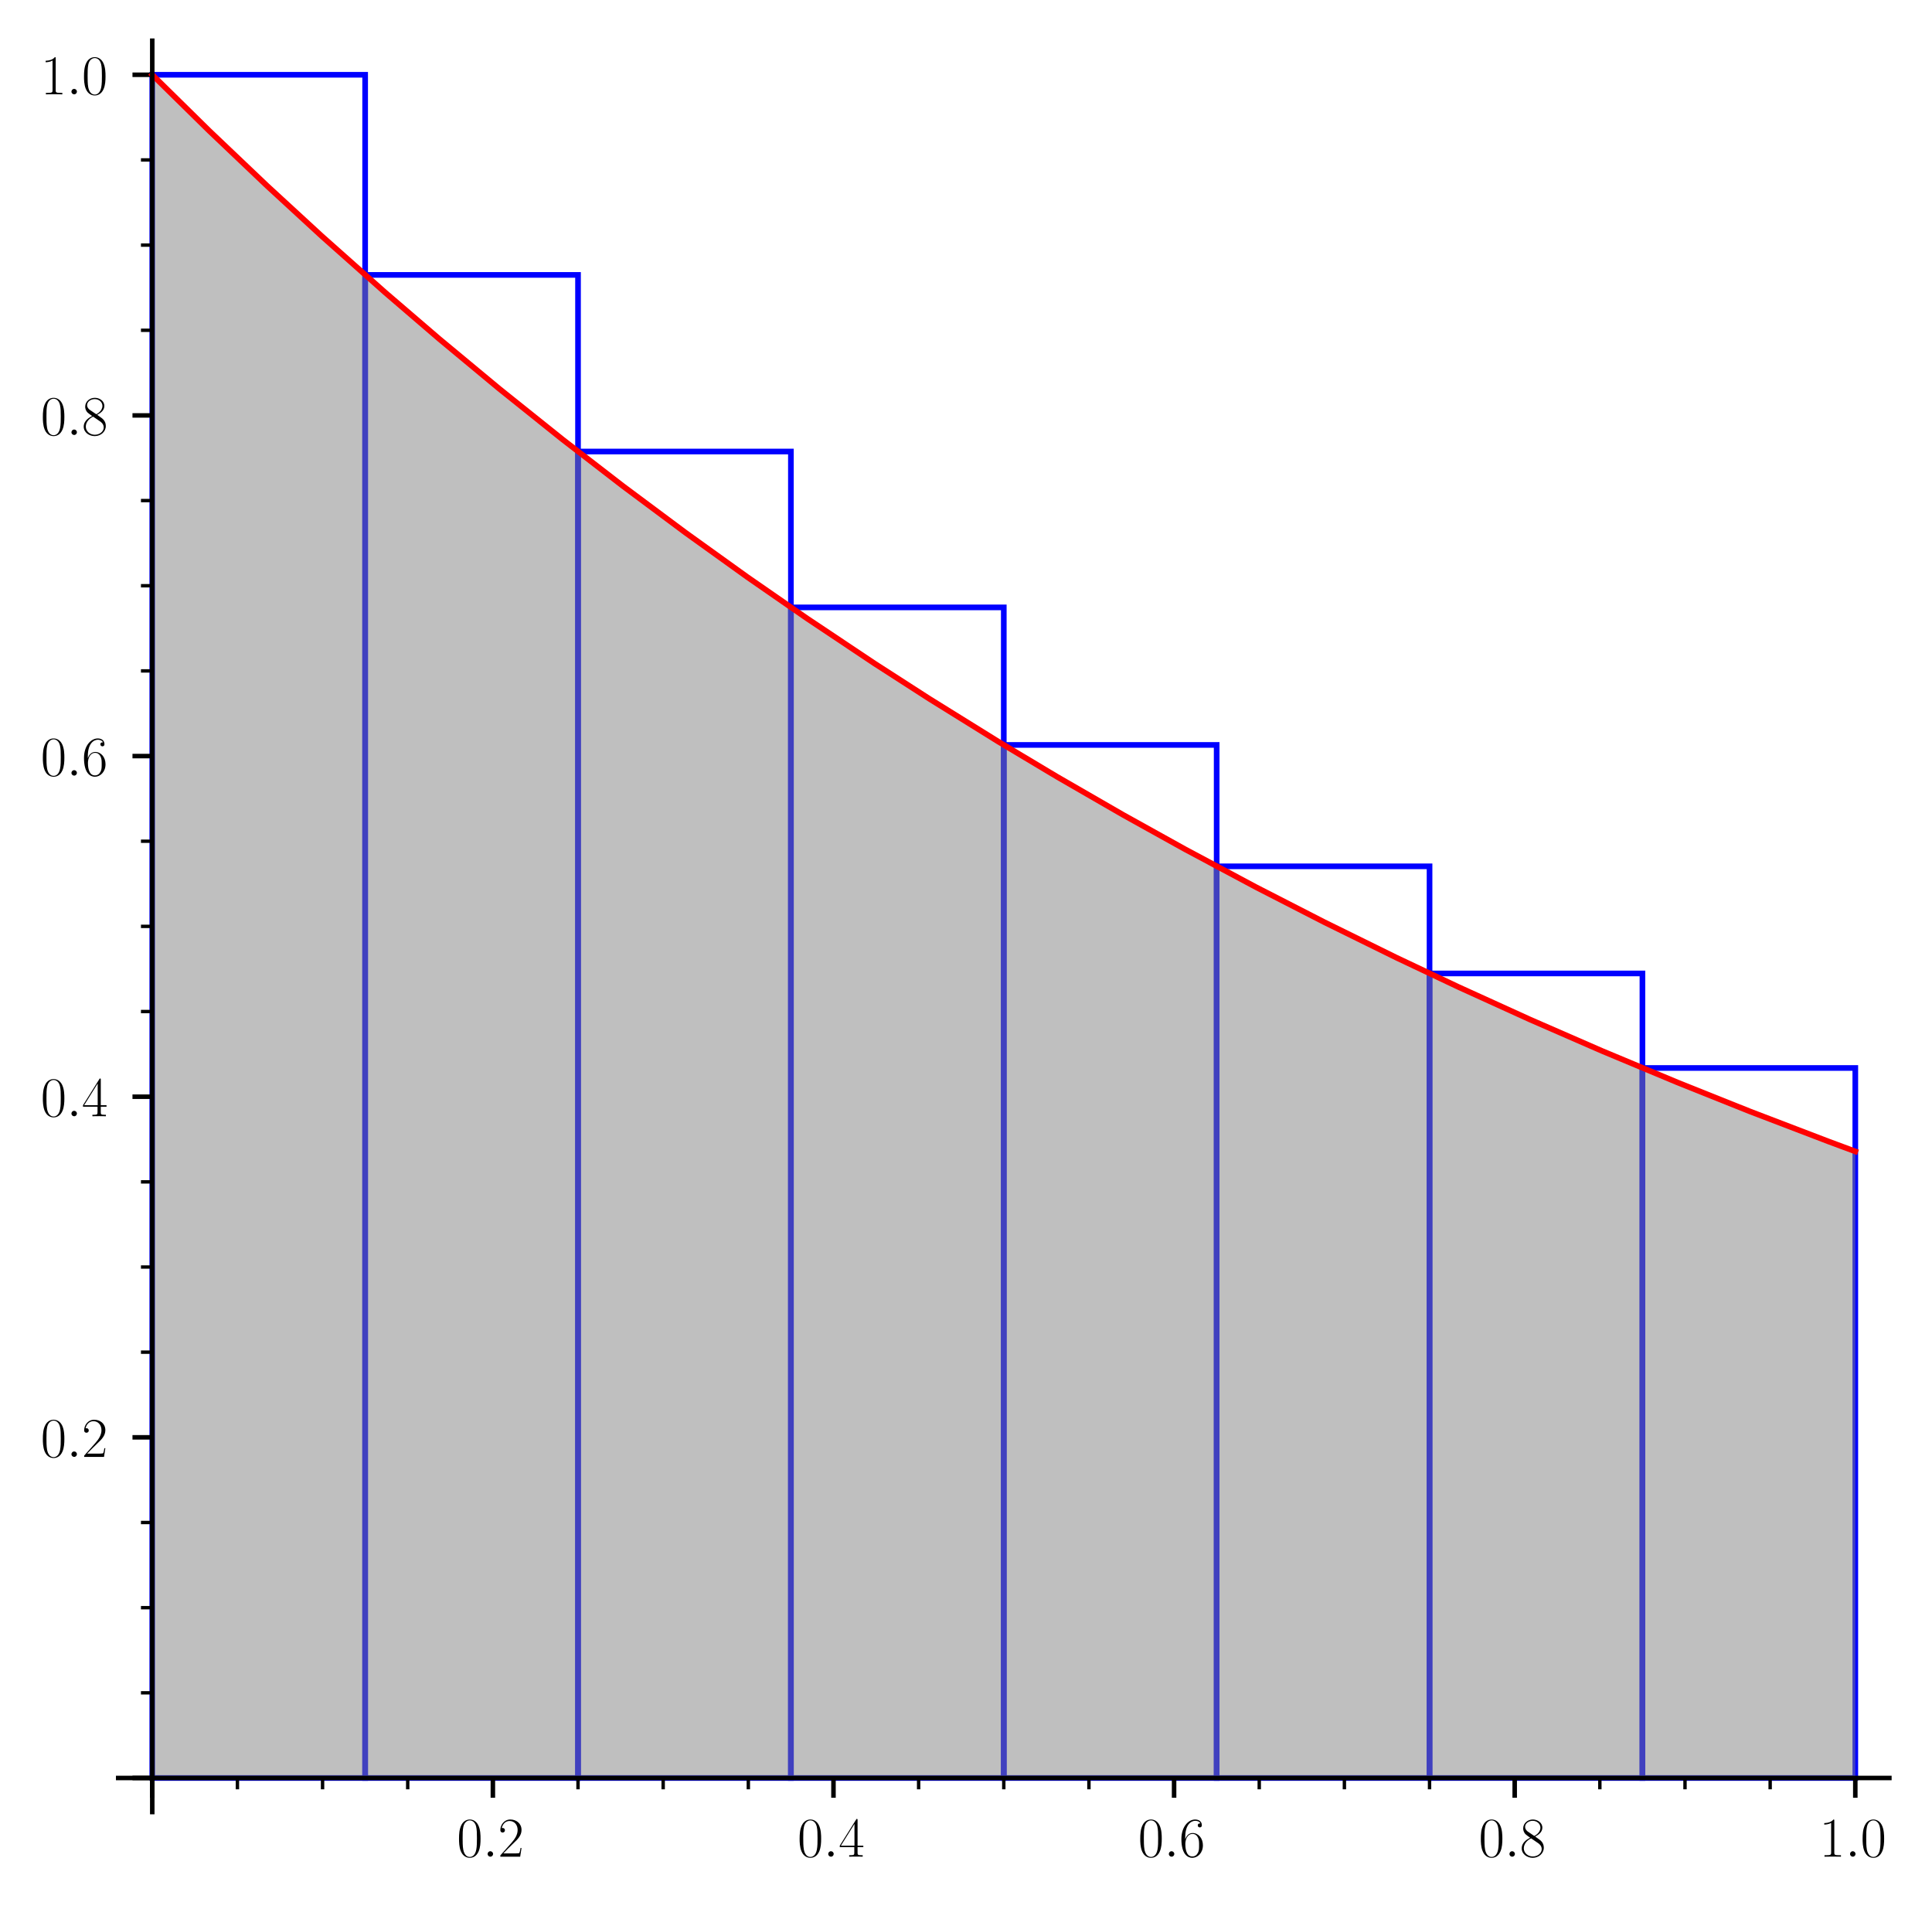
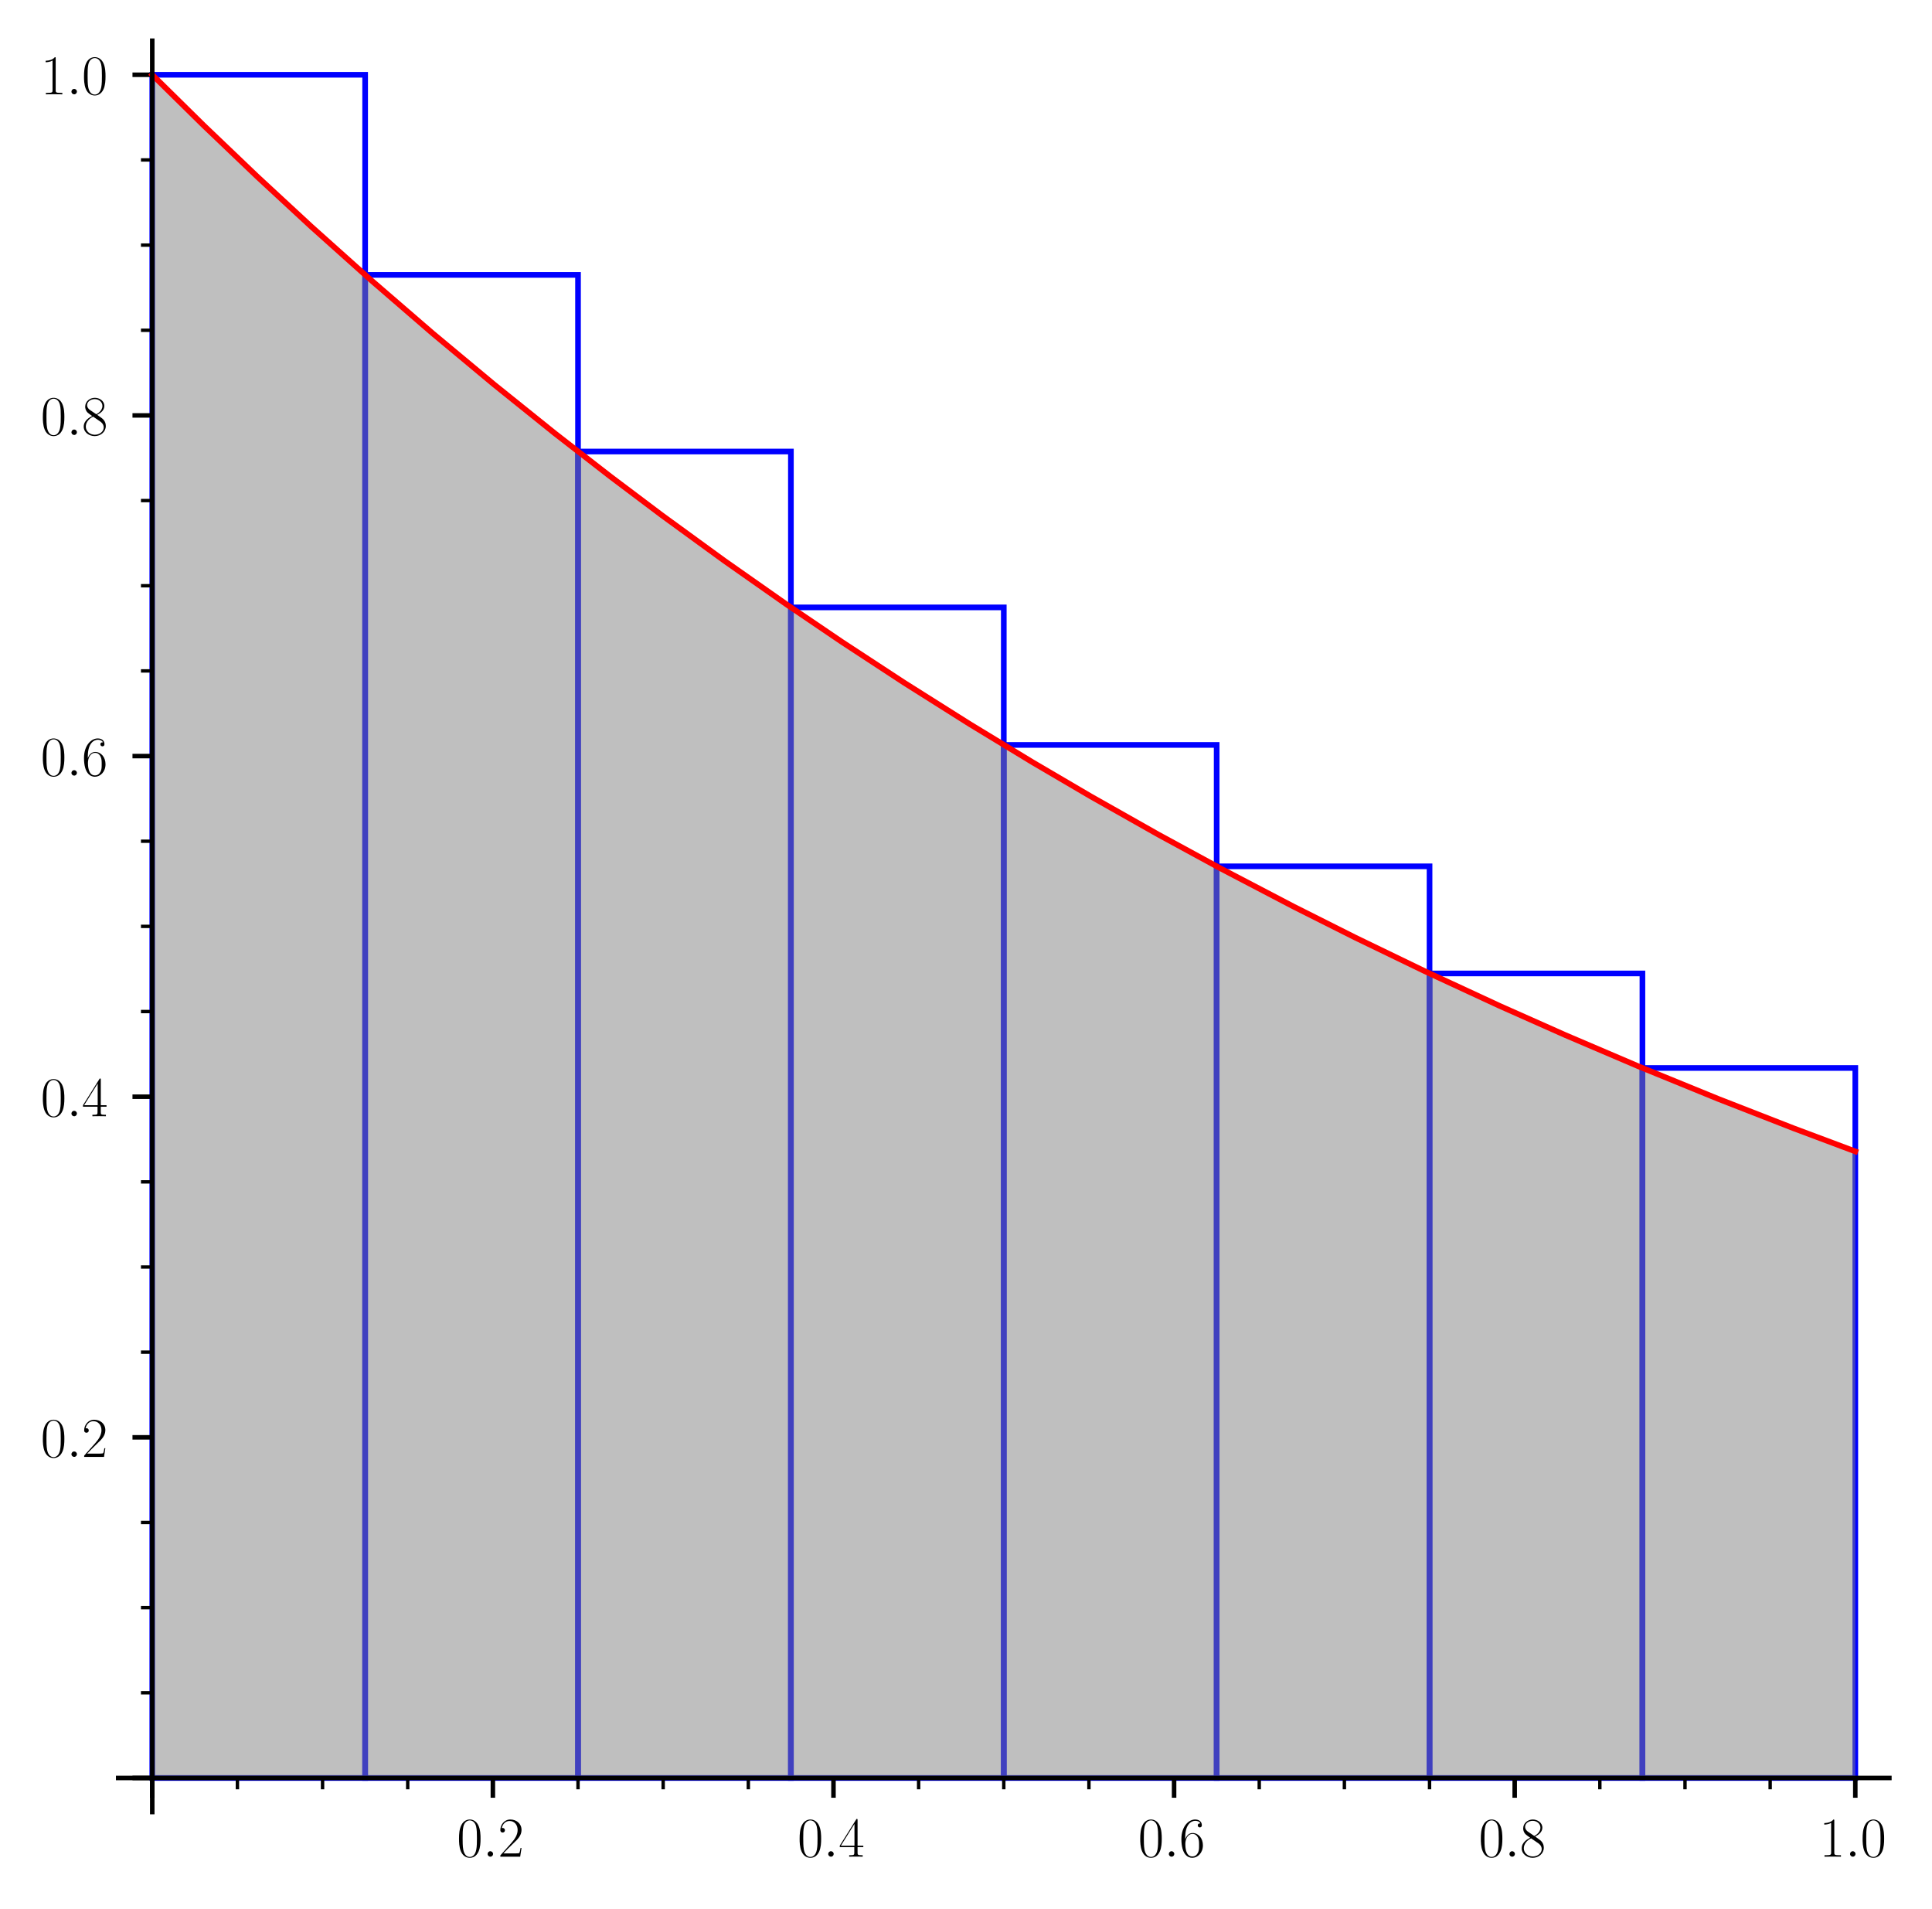
<svg xmlns="http://www.w3.org/2000/svg" xmlns:xlink="http://www.w3.org/1999/xlink" width="341.708pt" height="337.493pt" viewBox="0 0 341.708 337.493" version="1.1">
  <defs>
    <style type="text/css">*{stroke-linejoin: round; stroke-linecap: butt}</style>
  </defs>
  <g id="figure_1">
    <g id="patch_1">
      <path d="M 0 337.493  L 341.708 337.493  L 341.708 0  L 0 0  L 0 337.493  z " style="fill: none" />
    </g>
    <g id="axes_1">
      <g id="patch_2">
        <path d="M 20.906 320.462  L 334.168 320.462  L 334.168 7.2  L 20.906 7.2  L 20.906 320.462  z " style="fill: none" />
      </g>
      <g id="patch_3">
-         <path d="M 26.93 314.438  L 26.93 13.224  L 64.582 13.224  L 64.582 314.438  L 26.93 314.438  z " clip-path="url(#p2786025ad0)" style="fill: none; stroke: #0000ff; stroke-linejoin: miter" />
+         <path d="M 26.93 314.438  L 26.93 13.224  L 64.582 13.224  L 64.582 314.438  L 26.93 314.438  z " clip-path="url(#p2bac66e5b9)" style="fill: none; stroke: #0000ff; stroke-linejoin: miter" />
      </g>
      <g id="patch_4">
-         <path d="M 64.582 314.438  L 64.582 48.618  L 102.233 48.618  L 102.233 314.438  L 64.582 314.438  z " clip-path="url(#p2786025ad0)" style="fill: none; stroke: #0000ff; stroke-linejoin: miter" />
+         <path d="M 64.582 314.438  L 64.582 48.618  L 102.233 48.618  L 102.233 314.438  L 64.582 314.438  z " clip-path="url(#p2bac66e5b9)" style="fill: none; stroke: #0000ff; stroke-linejoin: miter" />
      </g>
      <g id="patch_5">
-         <path d="M 102.233 314.438  L 102.233 79.852  L 139.885 79.852  L 139.885 314.438  L 102.233 314.438  z " clip-path="url(#p2786025ad0)" style="fill: none; stroke: #0000ff; stroke-linejoin: miter" />
+         <path d="M 102.233 314.438  L 102.233 79.852  L 139.885 79.852  L 139.885 314.438  L 102.233 314.438  z " clip-path="url(#p2bac66e5b9)" style="fill: none; stroke: #0000ff; stroke-linejoin: miter" />
      </g>
      <g id="patch_6">
-         <path d="M 139.885 314.438  L 139.885 107.417  L 177.537 107.417  L 177.537 314.438  L 139.885 314.438  z " clip-path="url(#p2786025ad0)" style="fill: none; stroke: #0000ff; stroke-linejoin: miter" />
+         <path d="M 139.885 314.438  L 139.885 107.417  L 177.537 107.417  L 177.537 314.438  L 139.885 314.438  z " clip-path="url(#p2bac66e5b9)" style="fill: none; stroke: #0000ff; stroke-linejoin: miter" />
      </g>
      <g id="patch_7">
-         <path d="M 177.537 314.438  L 177.537 131.742  L 215.188 131.742  L 215.188 314.438  L 177.537 314.438  z " clip-path="url(#p2786025ad0)" style="fill: none; stroke: #0000ff; stroke-linejoin: miter" />
+         <path d="M 177.537 314.438  L 177.537 131.742  L 215.188 131.742  L 215.188 314.438  L 177.537 314.438  z " clip-path="url(#p2bac66e5b9)" style="fill: none; stroke: #0000ff; stroke-linejoin: miter" />
      </g>
      <g id="patch_8">
-         <path d="M 215.188 314.438  L 215.188 153.21  L 252.84 153.21  L 252.84 314.438  L 215.188 314.438  z " clip-path="url(#p2786025ad0)" style="fill: none; stroke: #0000ff; stroke-linejoin: miter" />
+         <path d="M 215.188 314.438  L 215.188 153.21  L 252.84 153.21  L 252.84 314.438  L 215.188 314.438  z " clip-path="url(#p2bac66e5b9)" style="fill: none; stroke: #0000ff; stroke-linejoin: miter" />
      </g>
      <g id="patch_9">
-         <path d="M 252.84 314.438  L 252.84 172.154  L 290.492 172.154  L 290.492 314.438  L 252.84 314.438  z " clip-path="url(#p2786025ad0)" style="fill: none; stroke: #0000ff; stroke-linejoin: miter" />
+         <path d="M 252.84 314.438  L 252.84 172.154  L 290.492 172.154  L 290.492 314.438  L 252.84 314.438  z " clip-path="url(#p2bac66e5b9)" style="fill: none; stroke: #0000ff; stroke-linejoin: miter" />
      </g>
      <g id="patch_10">
-         <path d="M 290.492 314.438  L 290.492 188.873  L 328.143 188.873  L 328.143 314.438  L 290.492 314.438  z " clip-path="url(#p2786025ad0)" style="fill: none; stroke: #0000ff; stroke-linejoin: miter" />
+         <path d="M 290.492 314.438  L 290.492 188.873  L 328.143 188.873  L 328.143 314.438  L 290.492 314.438  z " clip-path="url(#p2bac66e5b9)" style="fill: none; stroke: #0000ff; stroke-linejoin: miter" />
      </g>
      <g id="patch_11">
-         <path d="M 26.93 314.438  L 26.93 13.224  L 27.992 14.284  L 29.999 16.277  L 32.073 18.323  L 32.746 18.984  L 35.044 21.23  L 35.781 21.947  L 37.043 23.17  L 38.505 24.58  L 40.01 26.024  L 42.097 28.016  L 44.324 30.126  L 45.69 31.412  L 47.248 32.872  L 48.307 33.861  L 49.37 34.849  L 51.113 36.462  L 53.141 38.327  L 54.719 39.77  L 55.101 40.118  L 56.92 41.769  L 59.324 43.937  L 59.503 44.098  L 61.873 46.216  L 62.781 47.024  L 64.086 48.18  L 65.93 49.805  L 68.104 51.708  L 69.066 52.546  L 70.199 53.529  L 73.013 55.955  L 73.201 56.116  L 75.923 58.44  L 76.533 58.958  L 77.703 59.948  L 79.638 61.578  L 82.12 63.653  L 82.616 64.066  L 85.081 66.107  L 86.622 67.374  L 87.355 67.974  L 88.323 68.765  L 90.003 70.132  L 92.759 72.356  L 94.117 73.445  L 95.424 74.489  L 97.182 75.885  L 98.275 76.749  L 99.498 77.713  L 101.647 79.396  L 102.702 80.217  L 103.476 80.818  L 106.343 83.031  L 106.53 83.175  L 108.617 84.772  L 110.194 85.971  L 111.367 86.859  L 113.002 88.091  L 114.428 89.16  L 116.232 90.505  L 117.873 91.722  L 119.888 93.207  L 121.285 94.231  L 122.385 95.033  L 123.293 95.693  L 125.197 97.072  L 127.199 98.512  L 128.277 99.283  L 129.413 100.093  L 131.694 101.71  L 132.168 102.045  L 133.952 103.299  L 135.654 104.488  L 138.08 106.172  L 138.755 106.639  L 140.393 107.766  L 141.362 108.43  L 142.752 109.378  L 145.414 111.182  L 147.177 112.368  L 147.904 112.856  L 149.894 114.183  L 150.62 114.665  L 152.465 115.885  L 154.715 117.363  L 156.242 118.359  L 157.059 118.89  L 158.822 120.032  L 159.708 120.603  L 161.651 121.848  L 163.509 123.033  L 164.386 123.589  L 166.918 125.187  L 167.104 125.304  L 169.566 126.843  L 169.973 127.097  L 172.066 128.394  L 174.042 129.61  L 175.877 130.733  L 176.599 131.173  L 177.753 131.874  L 179.39 132.863  L 180.67 133.633  L 183.336 135.226  L 184.15 135.71  L 185.864 136.724  L 186.946 137.361  L 189.644 138.94  L 190.322 139.335  L 191.503 140.02  L 194.169 141.557  L 194.697 141.86  L 197.087 143.224  L 198.632 144.1  L 200.09 144.922  L 201.183 145.536  L 202.514 146.281  L 203.448 146.801  L 204.824 147.566  L 207.788 149.199  L 208.426 149.549  L 209.607 150.194  L 211.182 151.051  L 213.627 152.372  L 215.037 153.129  L 215.794 153.534  L 217.511 154.448  L 219.016 155.245  L 220.576 156.068  L 222.217 156.928  L 223.652 157.677  L 224.567 158.153  L 226.816 159.315  L 228.207 160.029  L 229.006 160.439  L 230.98 161.444  L 233.192 162.564  L 234.209 163.076  L 236.467 164.206  L 236.602 164.273  L 238.912 165.421  L 240.059 165.987  L 242.045 166.963  L 243.422 167.635  L 245.558 168.673  L 246.999 169.369  L 248.028 169.863  L 249.959 170.787  L 251.368 171.458  L 252.66 172.07  L 253.688 172.554  L 255.524 173.417  L 256.949 174.082  L 257.941 174.544  L 260.278 175.625  L 261.147 176.025  L 262.345 176.574  L 264.207 177.424  L 265.818 178.155  L 267.372 178.856  L 268.468 179.348  L 270.627 180.313  L 272.337 181.073  L 274.11 181.855  L 274.848 182.18  L 276.998 183.12  L 278.016 183.563  L 280.337 184.568  L 281.308 184.986  L 283.337 185.855  L 284.924 186.531  L 285.677 186.85  L 286.672 187.271  L 289.074 188.281  L 290.617 188.925  L 291.108 189.13  L 293.785 190.239  L 295.598 190.984  L 296.707 191.437  L 298.469 192.155  L 299.566 192.599  L 301.443 193.356  L 302.246 193.679  L 304.546 194.597  L 305.319 194.904  L 307.574 195.796  L 308.464 196.146  L 309.506 196.555  L 311.99 197.523  L 312.305 197.645  L 315.252 198.782  L 315.368 198.826  L 317.596 199.679  L 319.395 200.362  L 320.139 200.643  L 321.689 201.227  L 323.503 201.907  L 324.773 202.381  L 327.155 203.263  L 328.143 203.627  L 328.143 314.438  z " clip-path="url(#p2786025ad0)" style="fill: #808080; opacity: 0.5" />
+         <path d="M 26.93 314.438  L 26.93 13.224  L 27.735 14.028  L 30.648 16.919  L 31.677 17.934  L 32.236 18.484  L 35.089 21.273  L 36.072 22.229  L 38.145 24.233  L 38.958 25.015  L 40.74 26.723  L 42.383 28.287  L 42.976 28.85  L 45.498 31.232  L 47.062 32.698  L 48.382 33.93  L 50.086 35.512  L 50.974 36.334  L 52.123 37.393  L 54.496 39.566  L 55.078 40.097  L 57.788 42.554  L 58.323 43.036  L 60.072 44.608  L 61.613 45.985  L 62.859 47.093  L 65.126 49.098  L 65.727 49.626  L 67.092 50.824  L 69.297 52.747  L 70.651 53.92  L 71.815 54.925  L 74.072 56.862  L 75.577 58.146  L 76.519 58.947  L 78.298 60.451  L 79.762 61.682  L 81.779 63.37  L 82.282 63.788  L 83.81 65.056  L 85.393 66.364  L 87.375 67.99  L 89.286 69.549  L 90.63 70.639  L 92.619 72.244  L 93.227 72.733  L 95.695 74.705  L 95.906 74.873  L 98.163 76.661  L 99.417 77.649  L 100.623 78.595  L 102.708 80.221  L 103.703 80.994  L 106.092 82.838  L 106.7 83.305  L 107.967 84.275  L 109.606 85.525  L 111.744 87.144  L 112.981 88.075  L 115.047 89.622  L 116.762 90.899  L 117.114 91.16  L 119.732 93.092  L 120.274 93.49  L 121.646 94.494  L 123.325 95.716  L 124.692 96.707  L 127.117 98.453  L 128.109 99.163  L 129.708 100.303  L 131.539 101.6  L 132.244 102.098  L 134.862 103.936  L 135.831 104.612  L 137.271 105.612  L 139.065 106.852  L 139.83 107.379  L 142.013 108.874  L 142.744 109.372  L 144.577 110.617  L 146.989 112.243  L 147.384 112.507  L 148.914 113.531  L 151.683 115.369  L 152.027 115.596  L 153.418 116.512  L 155.508 117.88  L 157.728 119.324  L 159.114 120.22  L 159.888 120.718  L 162.127 122.152  L 163.76 123.192  L 164.216 123.481  L 165.6 124.357  L 167.379 125.476  L 168.902 126.43  L 170.994 127.731  L 171.568 128.086  L 173.68 129.388  L 175.514 130.512  L 176.721 131.247  L 179.01 132.634  L 179.911 133.177  L 181.377 134.057  L 182.656 134.821  L 184.428 135.875  L 186.607 137.162  L 186.795 137.272  L 188.203 138.099  L 190.409 139.386  L 192.017 140.318  L 192.898 140.826  L 195.446 142.288  L 196.089 142.655  L 198.434 143.987  L 199.493 144.586  L 200.896 145.375  L 202.318 146.171  L 203.436 146.795  L 204.868 147.59  L 207.49 149.036  L 208.015 149.324  L 209.953 150.383  L 210.983 150.943  L 213.117 152.097  L 214.594 152.891  L 215.924 153.603  L 218.321 154.878  L 219.052 155.265  L 220.799 156.185  L 222.561 157.108  L 224.039 157.878  L 225.074 158.415  L 226.484 159.144  L 228.799 160.333  L 230.411 161.155  L 231.361 161.638  L 232.149 162.037  L 234.1 163.021  L 236.508 164.227  L 237.852 164.895  L 238.882 165.406  L 239.685 165.803  L 242.134 167.006  L 243.924 167.88  L 245.362 168.578  L 246.365 169.063  L 248.291 169.99  L 249.01 170.334  L 250.754 171.166  L 252.013 171.763  L 254.305 172.845  L 255.197 173.264  L 256.761 173.995  L 258.46 174.785  L 260.102 175.544  L 261.998 176.415  L 263.309 177.015  L 265.261 177.903  L 266.16 178.309  L 268.236 179.244  L 269.153 179.655  L 269.92 179.998  L 271.396 180.655  L 273.183 181.447  L 275.033 182.261  L 276.858 183.059  L 278.673 183.849  L 280.022 184.432  L 280.565 184.666  L 282.374 185.443  L 284.05 186.159  L 286.442 187.174  L 286.577 187.231  L 288.227 187.926  L 289.646 188.52  L 291.976 189.49  L 293.099 189.955  L 294.089 190.364  L 296.325 191.282  L 297.989 191.96  L 299.247 192.47  L 300.525 192.987  L 301.685 193.454  L 303.854 194.322  L 305.555 194.998  L 306.436 195.347  L 308.519 196.168  L 309.321 196.482  L 312.042 197.543  L 313.106 197.955  L 314.672 198.559  L 315.411 198.843  L 317.235 199.541  L 318.937 200.188  L 320.42 200.75  L 322.592 201.566  L 324.157 202.151  L 325.841 202.777  L 326.57 203.047  L 328.143 203.627  L 328.143 314.438  z " clip-path="url(#p2bac66e5b9)" style="fill: #808080; opacity: 0.5" />
      </g>
      <g id="matplotlib.axis_1">
        <g id="xtick_1">
          <g id="line2d_1">
            <defs>
-               <path id="mbdaa8a79a8" d="M 0 0  L 0 3.5  " style="stroke: #000000; stroke-width: 0.8" />
+               <path id="m47af25cf30" d="M 0 0  L 0 3.5  " style="stroke: #000000; stroke-width: 0.8" />
            </defs>
            <g>
-               <use xlink:href="#mbdaa8a79a8" x="26.93" y="314.438" style="stroke: #000000; stroke-width: 0.8" />
+               <use xlink:href="#m47af25cf30" x="26.93" y="314.438" style="stroke: #000000; stroke-width: 0.8" />
            </g>
          </g>
        </g>
        <g id="xtick_2">
          <g id="line2d_2">
            <g>
-               <use xlink:href="#mbdaa8a79a8" x="87.173" y="314.438" style="stroke: #000000; stroke-width: 0.8" />
+               <use xlink:href="#m47af25cf30" x="87.173" y="314.438" style="stroke: #000000; stroke-width: 0.8" />
            </g>
          </g>
          <g id="text_1">
            <g transform="translate(80.8077 328.3561)scale(0.1 -0.1)">
              <defs>
                <path id="CMR17-30" d="M 2688 2038  C 2688 2430 2682 3099 2413 3613  C 2176 4063 1798 4224 1466 4224  C 1158 4224 768 4082 525 3620  C 269 3137 243 2539 243 2038  C 243 1671 250 1112 448 623  C 723 -39 1216 -128 1466 -128  C 1760 -128 2208 -7 2470 604  C 2662 1048 2688 1568 2688 2038  z M 1466 -26  C 1056 -26 813 328 723 816  C 653 1196 653 1749 653 2109  C 653 2604 653 3015 736 3407  C 858 3954 1216 4121 1466 4121  C 1728 4121 2067 3947 2189 3420  C 2272 3054 2278 2623 2278 2109  C 2278 1691 2278 1176 2202 797  C 2067 96 1690 -26 1466 -26  z " transform="scale(0.015625)" />
                <path id="CMMI12-3a" d="M 1178 307  C 1178 492 1024 620 870 620  C 685 620 557 467 557 313  C 557 128 710 0 864 0  C 1050 0 1178 153 1178 307  z " transform="scale(0.015625)" />
                <path id="CMR17-32" d="M 2669 990  L 2554 990  C 2490 537 2438 460 2413 422  C 2381 371 1920 371 1830 371  L 602 371  C 832 620 1280 1073 1824 1596  C 2214 1966 2669 2400 2669 3033  C 2669 3788 2067 4224 1395 4224  C 691 4224 262 3603 262 3027  C 262 2777 448 2745 525 2745  C 589 2745 781 2783 781 3007  C 781 3206 614 3264 525 3264  C 486 3264 448 3257 422 3244  C 544 3788 915 4057 1306 4057  C 1862 4057 2227 3616 2227 3033  C 2227 2477 1901 1998 1536 1583  L 262 147  L 262 0  L 2515 0  L 2669 990  z " transform="scale(0.015625)" />
              </defs>
              <use xlink:href="#CMR17-30" transform="scale(0.996264)" />
              <use xlink:href="#CMMI12-3a" transform="translate(45.69048 0)scale(0.996264)" />
              <use xlink:href="#CMR17-32" transform="translate(72.78765 0)scale(0.996264)" />
            </g>
          </g>
        </g>
        <g id="xtick_3">
          <g id="line2d_3">
            <g>
-               <use xlink:href="#mbdaa8a79a8" x="147.415" y="314.438" style="stroke: #000000; stroke-width: 0.8" />
+               <use xlink:href="#m47af25cf30" x="147.415" y="314.438" style="stroke: #000000; stroke-width: 0.8" />
            </g>
          </g>
          <g id="text_2">
            <g transform="translate(141.0504 328.3561)scale(0.1 -0.1)">
              <defs>
                <path id="CMR17-34" d="M 2150 4147  C 2150 4281 2144 4288 2029 4288  L 128 1254  L 128 1088  L 1779 1088  L 1779 460  C 1779 230 1766 166 1318 166  L 1197 166  L 1197 0  C 1402 12 1747 12 1965 12  C 2182 12 2528 12 2733 0  L 2733 166  L 2611 166  C 2163 166 2150 230 2150 460  L 2150 1088  L 2803 1088  L 2803 1254  L 2150 1254  L 2150 4147  z M 1798 3723  L 1798 1254  L 256 1254  L 1798 3723  z " transform="scale(0.015625)" />
              </defs>
              <use xlink:href="#CMR17-30" transform="scale(0.996264)" />
              <use xlink:href="#CMMI12-3a" transform="translate(45.69048 0)scale(0.996264)" />
              <use xlink:href="#CMR17-34" transform="translate(72.78765 0)scale(0.996264)" />
            </g>
          </g>
        </g>
        <g id="xtick_4">
          <g id="line2d_4">
            <g>
-               <use xlink:href="#mbdaa8a79a8" x="207.658" y="314.438" style="stroke: #000000; stroke-width: 0.8" />
+               <use xlink:href="#m47af25cf30" x="207.658" y="314.438" style="stroke: #000000; stroke-width: 0.8" />
            </g>
          </g>
          <g id="text_3">
            <g transform="translate(201.293 328.3561)scale(0.1 -0.1)">
              <defs>
                <path id="CMR17-36" d="M 678 2198  C 678 3712 1395 4076 1811 4076  C 1946 4076 2272 4049 2400 3782  C 2298 3782 2106 3782 2106 3558  C 2106 3385 2246 3328 2336 3328  C 2394 3328 2566 3353 2566 3571  C 2566 3987 2246 4224 1805 4224  C 1043 4224 243 3411 243 2011  C 243 257 966 -128 1478 -128  C 2099 -128 2688 431 2688 1295  C 2688 2101 2170 2688 1517 2688  C 1126 2688 838 2430 678 1979  L 678 2198  z M 1478 25  C 691 25 691 1212 691 1450  C 691 1914 909 2585 1504 2585  C 1613 2585 1926 2585 2138 2140  C 2253 1889 2253 1624 2253 1302  C 2253 954 2253 696 2118 438  C 1978 173 1773 25 1478 25  z " transform="scale(0.015625)" />
              </defs>
              <use xlink:href="#CMR17-30" transform="scale(0.996264)" />
              <use xlink:href="#CMMI12-3a" transform="translate(45.69048 0)scale(0.996264)" />
              <use xlink:href="#CMR17-36" transform="translate(72.78765 0)scale(0.996264)" />
            </g>
          </g>
        </g>
        <g id="xtick_5">
          <g id="line2d_5">
            <g>
-               <use xlink:href="#mbdaa8a79a8" x="267.901" y="314.438" style="stroke: #000000; stroke-width: 0.8" />
+               <use xlink:href="#m47af25cf30" x="267.901" y="314.438" style="stroke: #000000; stroke-width: 0.8" />
            </g>
          </g>
          <g id="text_4">
            <g transform="translate(261.5357 328.3561)scale(0.1 -0.1)">
              <defs>
                <path id="CMR17-38" d="M 1741 2289  C 2144 2494 2554 2803 2554 3298  C 2554 3884 1990 4224 1472 4224  C 890 4224 378 3800 378 3215  C 378 3054 416 2777 666 2533  C 730 2469 998 2276 1171 2154  C 883 2006 211 1652 211 945  C 211 282 838 -128 1459 -128  C 2144 -128 2720 366 2720 1022  C 2720 1607 2330 1877 2074 2051  L 1741 2289  z M 902 2855  C 851 2887 595 3086 595 3388  C 595 3781 998 4076 1459 4076  C 1965 4076 2336 3716 2336 3298  C 2336 2700 1670 2359 1638 2359  C 1632 2359 1626 2359 1574 2398  L 902 2855  z M 2080 1536  C 2176 1466 2483 1253 2483 861  C 2483 385 2010 25 1472 25  C 890 25 448 443 448 951  C 448 1459 838 1884 1280 2083  L 2080 1536  z " transform="scale(0.015625)" />
              </defs>
              <use xlink:href="#CMR17-30" transform="scale(0.996264)" />
              <use xlink:href="#CMMI12-3a" transform="translate(45.69048 0)scale(0.996264)" />
              <use xlink:href="#CMR17-38" transform="translate(72.78765 0)scale(0.996264)" />
            </g>
          </g>
        </g>
        <g id="xtick_6">
          <g id="line2d_6">
            <g>
-               <use xlink:href="#mbdaa8a79a8" x="328.143" y="314.438" style="stroke: #000000; stroke-width: 0.8" />
+               <use xlink:href="#m47af25cf30" x="328.143" y="314.438" style="stroke: #000000; stroke-width: 0.8" />
            </g>
          </g>
          <g id="text_5">
            <g transform="translate(321.7784 328.3561)scale(0.1 -0.1)">
              <defs>
                <path id="CMR17-31" d="M 1702 4083  C 1702 4217 1696 4224 1606 4224  C 1357 3927 979 3833 621 3820  C 602 3820 570 3820 563 3808  C 557 3795 557 3782 557 3648  C 755 3648 1088 3686 1344 3839  L 1344 467  C 1344 243 1331 166 781 166  L 589 166  L 589 0  C 896 6 1216 12 1523 12  C 1830 12 2150 6 2458 0  L 2458 166  L 2266 166  C 1715 166 1702 236 1702 467  L 1702 4083  z " transform="scale(0.015625)" />
              </defs>
              <use xlink:href="#CMR17-31" transform="scale(0.996264)" />
              <use xlink:href="#CMMI12-3a" transform="translate(45.69048 0)scale(0.996264)" />
              <use xlink:href="#CMR17-30" transform="translate(72.78765 0)scale(0.996264)" />
            </g>
          </g>
        </g>
        <g id="xtick_7">
          <g id="line2d_7">
            <defs>
-               <path id="m4938ec7679" d="M 0 0  L 0 2  " style="stroke: #000000; stroke-width: 0.6" />
+               <path id="m4aa33b29fe" d="M 0 0  L 0 2  " style="stroke: #000000; stroke-width: 0.6" />
            </defs>
            <g>
-               <use xlink:href="#m4938ec7679" x="41.991" y="314.438" style="stroke: #000000; stroke-width: 0.6" />
+               <use xlink:href="#m4aa33b29fe" x="41.991" y="314.438" style="stroke: #000000; stroke-width: 0.6" />
            </g>
          </g>
        </g>
        <g id="xtick_8">
          <g id="line2d_8">
            <g>
-               <use xlink:href="#m4938ec7679" x="57.051" y="314.438" style="stroke: #000000; stroke-width: 0.6" />
+               <use xlink:href="#m4aa33b29fe" x="57.051" y="314.438" style="stroke: #000000; stroke-width: 0.6" />
            </g>
          </g>
        </g>
        <g id="xtick_9">
          <g id="line2d_9">
            <g>
-               <use xlink:href="#m4938ec7679" x="72.112" y="314.438" style="stroke: #000000; stroke-width: 0.6" />
+               <use xlink:href="#m4aa33b29fe" x="72.112" y="314.438" style="stroke: #000000; stroke-width: 0.6" />
            </g>
          </g>
        </g>
        <g id="xtick_10">
          <g id="line2d_10">
            <g>
-               <use xlink:href="#m4938ec7679" x="102.233" y="314.438" style="stroke: #000000; stroke-width: 0.6" />
+               <use xlink:href="#m4aa33b29fe" x="102.233" y="314.438" style="stroke: #000000; stroke-width: 0.6" />
            </g>
          </g>
        </g>
        <g id="xtick_11">
          <g id="line2d_11">
            <g>
-               <use xlink:href="#m4938ec7679" x="117.294" y="314.438" style="stroke: #000000; stroke-width: 0.6" />
+               <use xlink:href="#m4aa33b29fe" x="117.294" y="314.438" style="stroke: #000000; stroke-width: 0.6" />
            </g>
          </g>
        </g>
        <g id="xtick_12">
          <g id="line2d_12">
            <g>
-               <use xlink:href="#m4938ec7679" x="132.355" y="314.438" style="stroke: #000000; stroke-width: 0.6" />
+               <use xlink:href="#m4aa33b29fe" x="132.355" y="314.438" style="stroke: #000000; stroke-width: 0.6" />
            </g>
          </g>
        </g>
        <g id="xtick_13">
          <g id="line2d_13">
            <g>
-               <use xlink:href="#m4938ec7679" x="162.476" y="314.438" style="stroke: #000000; stroke-width: 0.6" />
+               <use xlink:href="#m4aa33b29fe" x="162.476" y="314.438" style="stroke: #000000; stroke-width: 0.6" />
            </g>
          </g>
        </g>
        <g id="xtick_14">
          <g id="line2d_14">
            <g>
-               <use xlink:href="#m4938ec7679" x="177.537" y="314.438" style="stroke: #000000; stroke-width: 0.6" />
+               <use xlink:href="#m4aa33b29fe" x="177.537" y="314.438" style="stroke: #000000; stroke-width: 0.6" />
            </g>
          </g>
        </g>
        <g id="xtick_15">
          <g id="line2d_15">
            <g>
-               <use xlink:href="#m4938ec7679" x="192.597" y="314.438" style="stroke: #000000; stroke-width: 0.6" />
+               <use xlink:href="#m4aa33b29fe" x="192.597" y="314.438" style="stroke: #000000; stroke-width: 0.6" />
            </g>
          </g>
        </g>
        <g id="xtick_16">
          <g id="line2d_16">
            <g>
-               <use xlink:href="#m4938ec7679" x="222.719" y="314.438" style="stroke: #000000; stroke-width: 0.6" />
+               <use xlink:href="#m4aa33b29fe" x="222.719" y="314.438" style="stroke: #000000; stroke-width: 0.6" />
            </g>
          </g>
        </g>
        <g id="xtick_17">
          <g id="line2d_17">
            <g>
-               <use xlink:href="#m4938ec7679" x="237.779" y="314.438" style="stroke: #000000; stroke-width: 0.6" />
+               <use xlink:href="#m4aa33b29fe" x="237.779" y="314.438" style="stroke: #000000; stroke-width: 0.6" />
            </g>
          </g>
        </g>
        <g id="xtick_18">
          <g id="line2d_18">
            <g>
-               <use xlink:href="#m4938ec7679" x="252.84" y="314.438" style="stroke: #000000; stroke-width: 0.6" />
+               <use xlink:href="#m4aa33b29fe" x="252.84" y="314.438" style="stroke: #000000; stroke-width: 0.6" />
            </g>
          </g>
        </g>
        <g id="xtick_19">
          <g id="line2d_19">
            <g>
-               <use xlink:href="#m4938ec7679" x="282.961" y="314.438" style="stroke: #000000; stroke-width: 0.6" />
+               <use xlink:href="#m4aa33b29fe" x="282.961" y="314.438" style="stroke: #000000; stroke-width: 0.6" />
            </g>
          </g>
        </g>
        <g id="xtick_20">
          <g id="line2d_20">
            <g>
-               <use xlink:href="#m4938ec7679" x="298.022" y="314.438" style="stroke: #000000; stroke-width: 0.6" />
+               <use xlink:href="#m4aa33b29fe" x="298.022" y="314.438" style="stroke: #000000; stroke-width: 0.6" />
            </g>
          </g>
        </g>
        <g id="xtick_21">
          <g id="line2d_21">
            <g>
-               <use xlink:href="#m4938ec7679" x="313.083" y="314.438" style="stroke: #000000; stroke-width: 0.6" />
+               <use xlink:href="#m4aa33b29fe" x="313.083" y="314.438" style="stroke: #000000; stroke-width: 0.6" />
            </g>
          </g>
        </g>
      </g>
      <g id="matplotlib.axis_2">
        <g id="ytick_1">
          <g id="line2d_22">
            <defs>
-               <path id="m101b513b0e" d="M 0 0  L -3.5 0  " style="stroke: #000000; stroke-width: 0.8" />
+               <path id="m8eb8019dda" d="M 0 0  L -3.5 0  " style="stroke: #000000; stroke-width: 0.8" />
            </defs>
            <g>
-               <use xlink:href="#m101b513b0e" x="26.93" y="314.438" style="stroke: #000000; stroke-width: 0.8" />
+               <use xlink:href="#m8eb8019dda" x="26.93" y="314.438" style="stroke: #000000; stroke-width: 0.8" />
            </g>
          </g>
        </g>
        <g id="ytick_2">
          <g id="line2d_23">
            <g>
-               <use xlink:href="#m101b513b0e" x="26.93" y="254.195" style="stroke: #000000; stroke-width: 0.8" />
+               <use xlink:href="#m8eb8019dda" x="26.93" y="254.195" style="stroke: #000000; stroke-width: 0.8" />
            </g>
          </g>
          <g id="text_6">
            <g transform="translate(7.2 257.6542)scale(0.1 -0.1)">
              <use xlink:href="#CMR17-30" transform="scale(0.996264)" />
              <use xlink:href="#CMMI12-3a" transform="translate(45.69048 0)scale(0.996264)" />
              <use xlink:href="#CMR17-32" transform="translate(72.78765 0)scale(0.996264)" />
            </g>
          </g>
        </g>
        <g id="ytick_3">
          <g id="line2d_24">
            <g>
-               <use xlink:href="#m101b513b0e" x="26.93" y="193.952" style="stroke: #000000; stroke-width: 0.8" />
+               <use xlink:href="#m8eb8019dda" x="26.93" y="193.952" style="stroke: #000000; stroke-width: 0.8" />
            </g>
          </g>
          <g id="text_7">
            <g transform="translate(7.2 197.4115)scale(0.1 -0.1)">
              <use xlink:href="#CMR17-30" transform="scale(0.996264)" />
              <use xlink:href="#CMMI12-3a" transform="translate(45.69048 0)scale(0.996264)" />
              <use xlink:href="#CMR17-34" transform="translate(72.78765 0)scale(0.996264)" />
            </g>
          </g>
        </g>
        <g id="ytick_4">
          <g id="line2d_25">
            <g>
-               <use xlink:href="#m101b513b0e" x="26.93" y="133.71" style="stroke: #000000; stroke-width: 0.8" />
+               <use xlink:href="#m8eb8019dda" x="26.93" y="133.71" style="stroke: #000000; stroke-width: 0.8" />
            </g>
          </g>
          <g id="text_8">
            <g transform="translate(7.2 137.1688)scale(0.1 -0.1)">
              <use xlink:href="#CMR17-30" transform="scale(0.996264)" />
              <use xlink:href="#CMMI12-3a" transform="translate(45.69048 0)scale(0.996264)" />
              <use xlink:href="#CMR17-36" transform="translate(72.78765 0)scale(0.996264)" />
            </g>
          </g>
        </g>
        <g id="ytick_5">
          <g id="line2d_26">
            <g>
-               <use xlink:href="#m101b513b0e" x="26.93" y="73.467" style="stroke: #000000; stroke-width: 0.8" />
+               <use xlink:href="#m8eb8019dda" x="26.93" y="73.467" style="stroke: #000000; stroke-width: 0.8" />
            </g>
          </g>
          <g id="text_9">
            <g transform="translate(7.2 76.92618)scale(0.1 -0.1)">
              <use xlink:href="#CMR17-30" transform="scale(0.996264)" />
              <use xlink:href="#CMMI12-3a" transform="translate(45.69048 0)scale(0.996264)" />
              <use xlink:href="#CMR17-38" transform="translate(72.78765 0)scale(0.996264)" />
            </g>
          </g>
        </g>
        <g id="ytick_6">
          <g id="line2d_27">
            <g>
-               <use xlink:href="#m101b513b0e" x="26.93" y="13.224" style="stroke: #000000; stroke-width: 0.8" />
+               <use xlink:href="#m8eb8019dda" x="26.93" y="13.224" style="stroke: #000000; stroke-width: 0.8" />
            </g>
          </g>
          <g id="text_10">
            <g transform="translate(7.2 16.68352)scale(0.1 -0.1)">
              <use xlink:href="#CMR17-31" transform="scale(0.996264)" />
              <use xlink:href="#CMMI12-3a" transform="translate(45.69048 0)scale(0.996264)" />
              <use xlink:href="#CMR17-30" transform="translate(72.78765 0)scale(0.996264)" />
            </g>
          </g>
        </g>
        <g id="ytick_7">
          <g id="line2d_28">
            <defs>
-               <path id="m14dbaef1dd" d="M 0 0  L -2 0  " style="stroke: #000000; stroke-width: 0.6" />
+               <path id="m11d9e748ab" d="M 0 0  L -2 0  " style="stroke: #000000; stroke-width: 0.6" />
            </defs>
            <g>
-               <use xlink:href="#m14dbaef1dd" x="26.93" y="299.377" style="stroke: #000000; stroke-width: 0.6" />
+               <use xlink:href="#m11d9e748ab" x="26.93" y="299.377" style="stroke: #000000; stroke-width: 0.6" />
            </g>
          </g>
        </g>
        <g id="ytick_8">
          <g id="line2d_29">
            <g>
-               <use xlink:href="#m14dbaef1dd" x="26.93" y="284.316" style="stroke: #000000; stroke-width: 0.6" />
+               <use xlink:href="#m11d9e748ab" x="26.93" y="284.316" style="stroke: #000000; stroke-width: 0.6" />
            </g>
          </g>
        </g>
        <g id="ytick_9">
          <g id="line2d_30">
            <g>
-               <use xlink:href="#m14dbaef1dd" x="26.93" y="269.256" style="stroke: #000000; stroke-width: 0.6" />
+               <use xlink:href="#m11d9e748ab" x="26.93" y="269.256" style="stroke: #000000; stroke-width: 0.6" />
            </g>
          </g>
        </g>
        <g id="ytick_10">
          <g id="line2d_31">
            <g>
-               <use xlink:href="#m14dbaef1dd" x="26.93" y="239.134" style="stroke: #000000; stroke-width: 0.6" />
+               <use xlink:href="#m11d9e748ab" x="26.93" y="239.134" style="stroke: #000000; stroke-width: 0.6" />
            </g>
          </g>
        </g>
        <g id="ytick_11">
          <g id="line2d_32">
            <g>
-               <use xlink:href="#m14dbaef1dd" x="26.93" y="224.074" style="stroke: #000000; stroke-width: 0.6" />
+               <use xlink:href="#m11d9e748ab" x="26.93" y="224.074" style="stroke: #000000; stroke-width: 0.6" />
            </g>
          </g>
        </g>
        <g id="ytick_12">
          <g id="line2d_33">
            <g>
-               <use xlink:href="#m14dbaef1dd" x="26.93" y="209.013" style="stroke: #000000; stroke-width: 0.6" />
+               <use xlink:href="#m11d9e748ab" x="26.93" y="209.013" style="stroke: #000000; stroke-width: 0.6" />
            </g>
          </g>
        </g>
        <g id="ytick_13">
          <g id="line2d_34">
            <g>
-               <use xlink:href="#m14dbaef1dd" x="26.93" y="178.892" style="stroke: #000000; stroke-width: 0.6" />
+               <use xlink:href="#m11d9e748ab" x="26.93" y="178.892" style="stroke: #000000; stroke-width: 0.6" />
            </g>
          </g>
        </g>
        <g id="ytick_14">
          <g id="line2d_35">
            <g>
-               <use xlink:href="#m14dbaef1dd" x="26.93" y="163.831" style="stroke: #000000; stroke-width: 0.6" />
+               <use xlink:href="#m11d9e748ab" x="26.93" y="163.831" style="stroke: #000000; stroke-width: 0.6" />
            </g>
          </g>
        </g>
        <g id="ytick_15">
          <g id="line2d_36">
            <g>
-               <use xlink:href="#m14dbaef1dd" x="26.93" y="148.77" style="stroke: #000000; stroke-width: 0.6" />
+               <use xlink:href="#m11d9e748ab" x="26.93" y="148.77" style="stroke: #000000; stroke-width: 0.6" />
            </g>
          </g>
        </g>
        <g id="ytick_16">
          <g id="line2d_37">
            <g>
-               <use xlink:href="#m14dbaef1dd" x="26.93" y="118.649" style="stroke: #000000; stroke-width: 0.6" />
+               <use xlink:href="#m11d9e748ab" x="26.93" y="118.649" style="stroke: #000000; stroke-width: 0.6" />
            </g>
          </g>
        </g>
        <g id="ytick_17">
          <g id="line2d_38">
            <g>
-               <use xlink:href="#m14dbaef1dd" x="26.93" y="103.588" style="stroke: #000000; stroke-width: 0.6" />
+               <use xlink:href="#m11d9e748ab" x="26.93" y="103.588" style="stroke: #000000; stroke-width: 0.6" />
            </g>
          </g>
        </g>
        <g id="ytick_18">
          <g id="line2d_39">
            <g>
-               <use xlink:href="#m14dbaef1dd" x="26.93" y="88.528" style="stroke: #000000; stroke-width: 0.6" />
+               <use xlink:href="#m11d9e748ab" x="26.93" y="88.528" style="stroke: #000000; stroke-width: 0.6" />
            </g>
          </g>
        </g>
        <g id="ytick_19">
          <g id="line2d_40">
            <g>
-               <use xlink:href="#m14dbaef1dd" x="26.93" y="58.406" style="stroke: #000000; stroke-width: 0.6" />
+               <use xlink:href="#m11d9e748ab" x="26.93" y="58.406" style="stroke: #000000; stroke-width: 0.6" />
            </g>
          </g>
        </g>
        <g id="ytick_20">
          <g id="line2d_41">
            <g>
-               <use xlink:href="#m14dbaef1dd" x="26.93" y="43.346" style="stroke: #000000; stroke-width: 0.6" />
+               <use xlink:href="#m11d9e748ab" x="26.93" y="43.346" style="stroke: #000000; stroke-width: 0.6" />
            </g>
          </g>
        </g>
        <g id="ytick_21">
          <g id="line2d_42">
            <g>
-               <use xlink:href="#m14dbaef1dd" x="26.93" y="28.285" style="stroke: #000000; stroke-width: 0.6" />
+               <use xlink:href="#m11d9e748ab" x="26.93" y="28.285" style="stroke: #000000; stroke-width: 0.6" />
            </g>
          </g>
        </g>
      </g>
      <g id="line2d_43">
-         <path d="M 26.93 13.224  L 37.043 23.17  L 47.248 32.872  L 56.92 41.769  L 68.104 51.708  L 77.703 59.948  L 88.323 68.765  L 99.498 77.713  L 110.194 85.971  L 121.285 94.231  L 132.168 102.045  L 142.752 109.378  L 154.715 117.363  L 164.386 123.589  L 176.599 131.173  L 186.946 137.361  L 198.632 144.1  L 209.607 150.194  L 222.217 156.928  L 234.209 163.076  L 246.999 169.369  L 257.941 174.544  L 270.627 180.313  L 283.337 185.855  L 296.707 191.437  L 309.506 196.555  L 323.503 201.907  L 328.143 203.627  L 328.143 203.627  " clip-path="url(#p2786025ad0)" style="fill: none; stroke: #ff0000; stroke-linecap: square" />
+         <path d="M 26.93 13.224  L 36.072 22.229  L 45.498 31.232  L 55.078 40.097  L 65.727 49.626  L 76.519 58.947  L 87.375 67.99  L 98.163 76.661  L 107.967 84.275  L 117.114 91.16  L 128.109 99.163  L 139.065 106.852  L 148.914 113.531  L 159.888 120.718  L 171.568 128.086  L 182.656 134.821  L 192.898 140.826  L 204.868 147.59  L 215.924 153.603  L 228.799 160.333  L 239.685 165.803  L 252.013 171.763  L 265.261 177.903  L 276.858 183.059  L 289.646 188.52  L 303.854 194.322  L 317.235 199.541  L 328.143 203.627  L 328.143 203.627  " clip-path="url(#p2bac66e5b9)" style="fill: none; stroke: #ff0000; stroke-linecap: square" />
      </g>
      <g id="patch_12">
        <path d="M 26.93 320.462  L 26.93 7.2  " style="fill: none; stroke: #000000; stroke-width: 0.8; stroke-linejoin: miter; stroke-linecap: square" />
      </g>
      <g id="patch_13">
        <path d="M 20.906 314.438  L 334.168 314.438  " style="fill: none; stroke: #000000; stroke-width: 0.8; stroke-linejoin: miter; stroke-linecap: square" />
      </g>
    </g>
  </g>
  <defs>
-     <clipPath id="p2786025ad0">
+     <clipPath id="p2bac66e5b9">
      <rect x="20.906" y="7.2" width="313.262" height="313.262" />
    </clipPath>
  </defs>
</svg>
